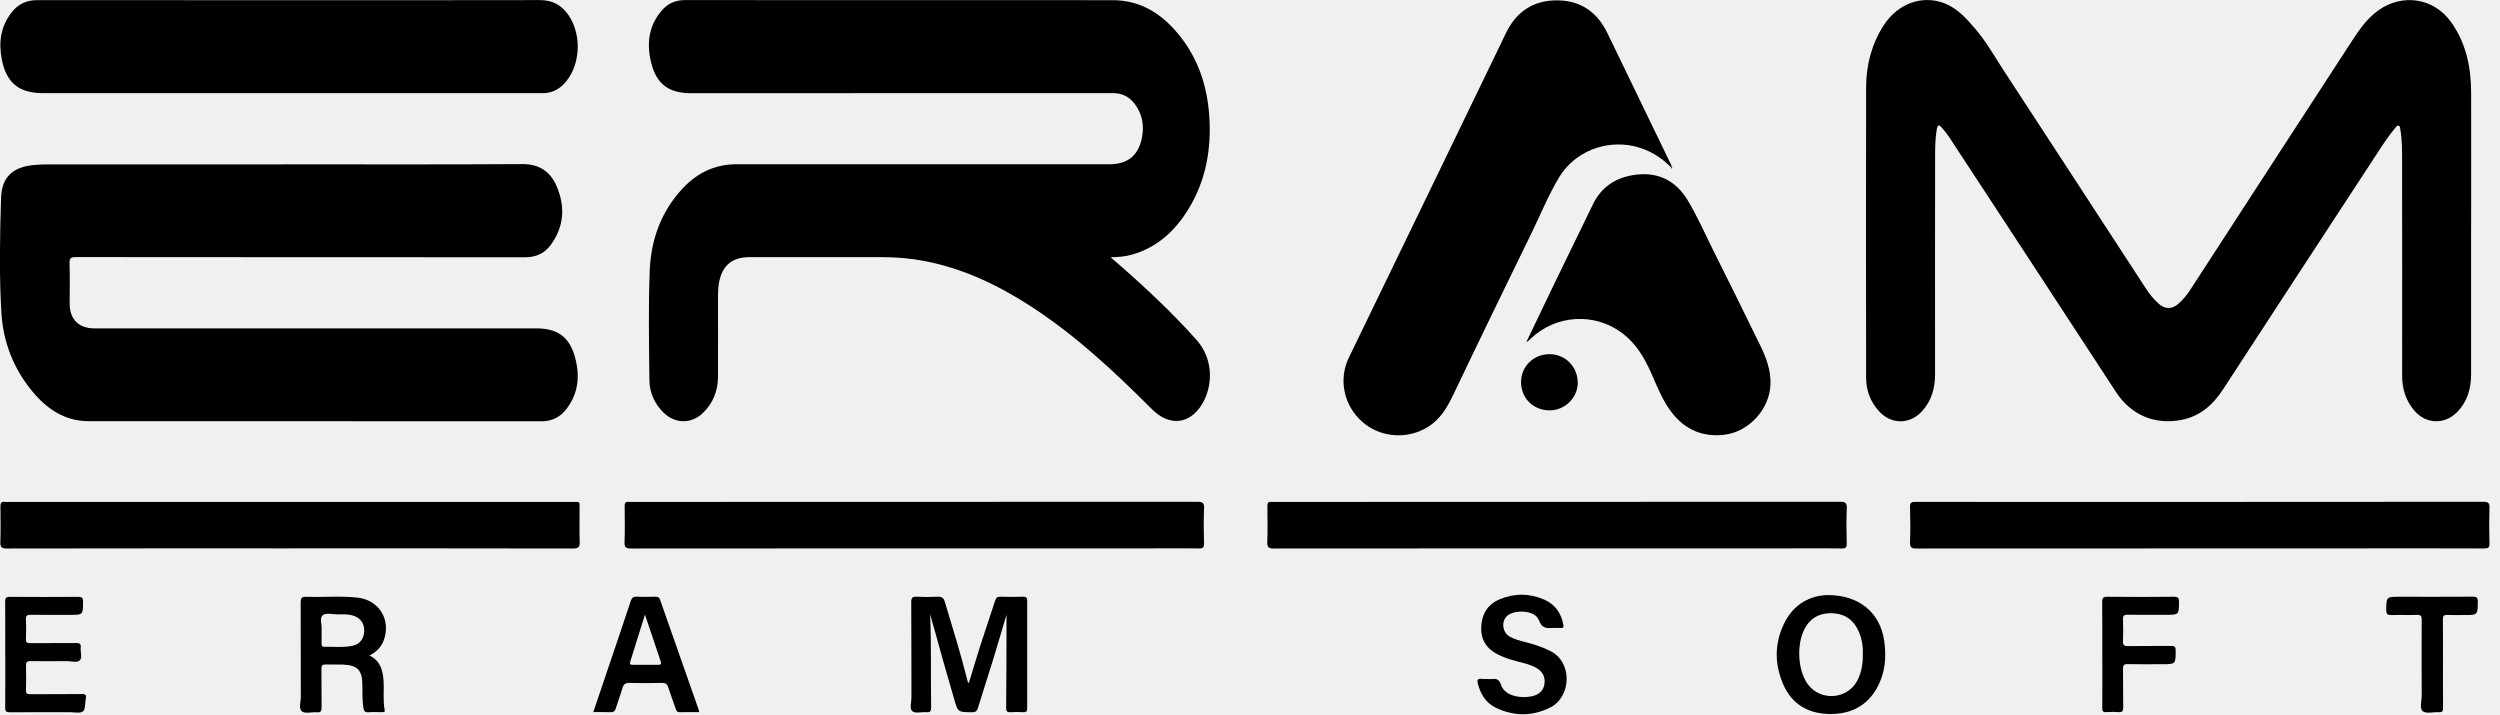
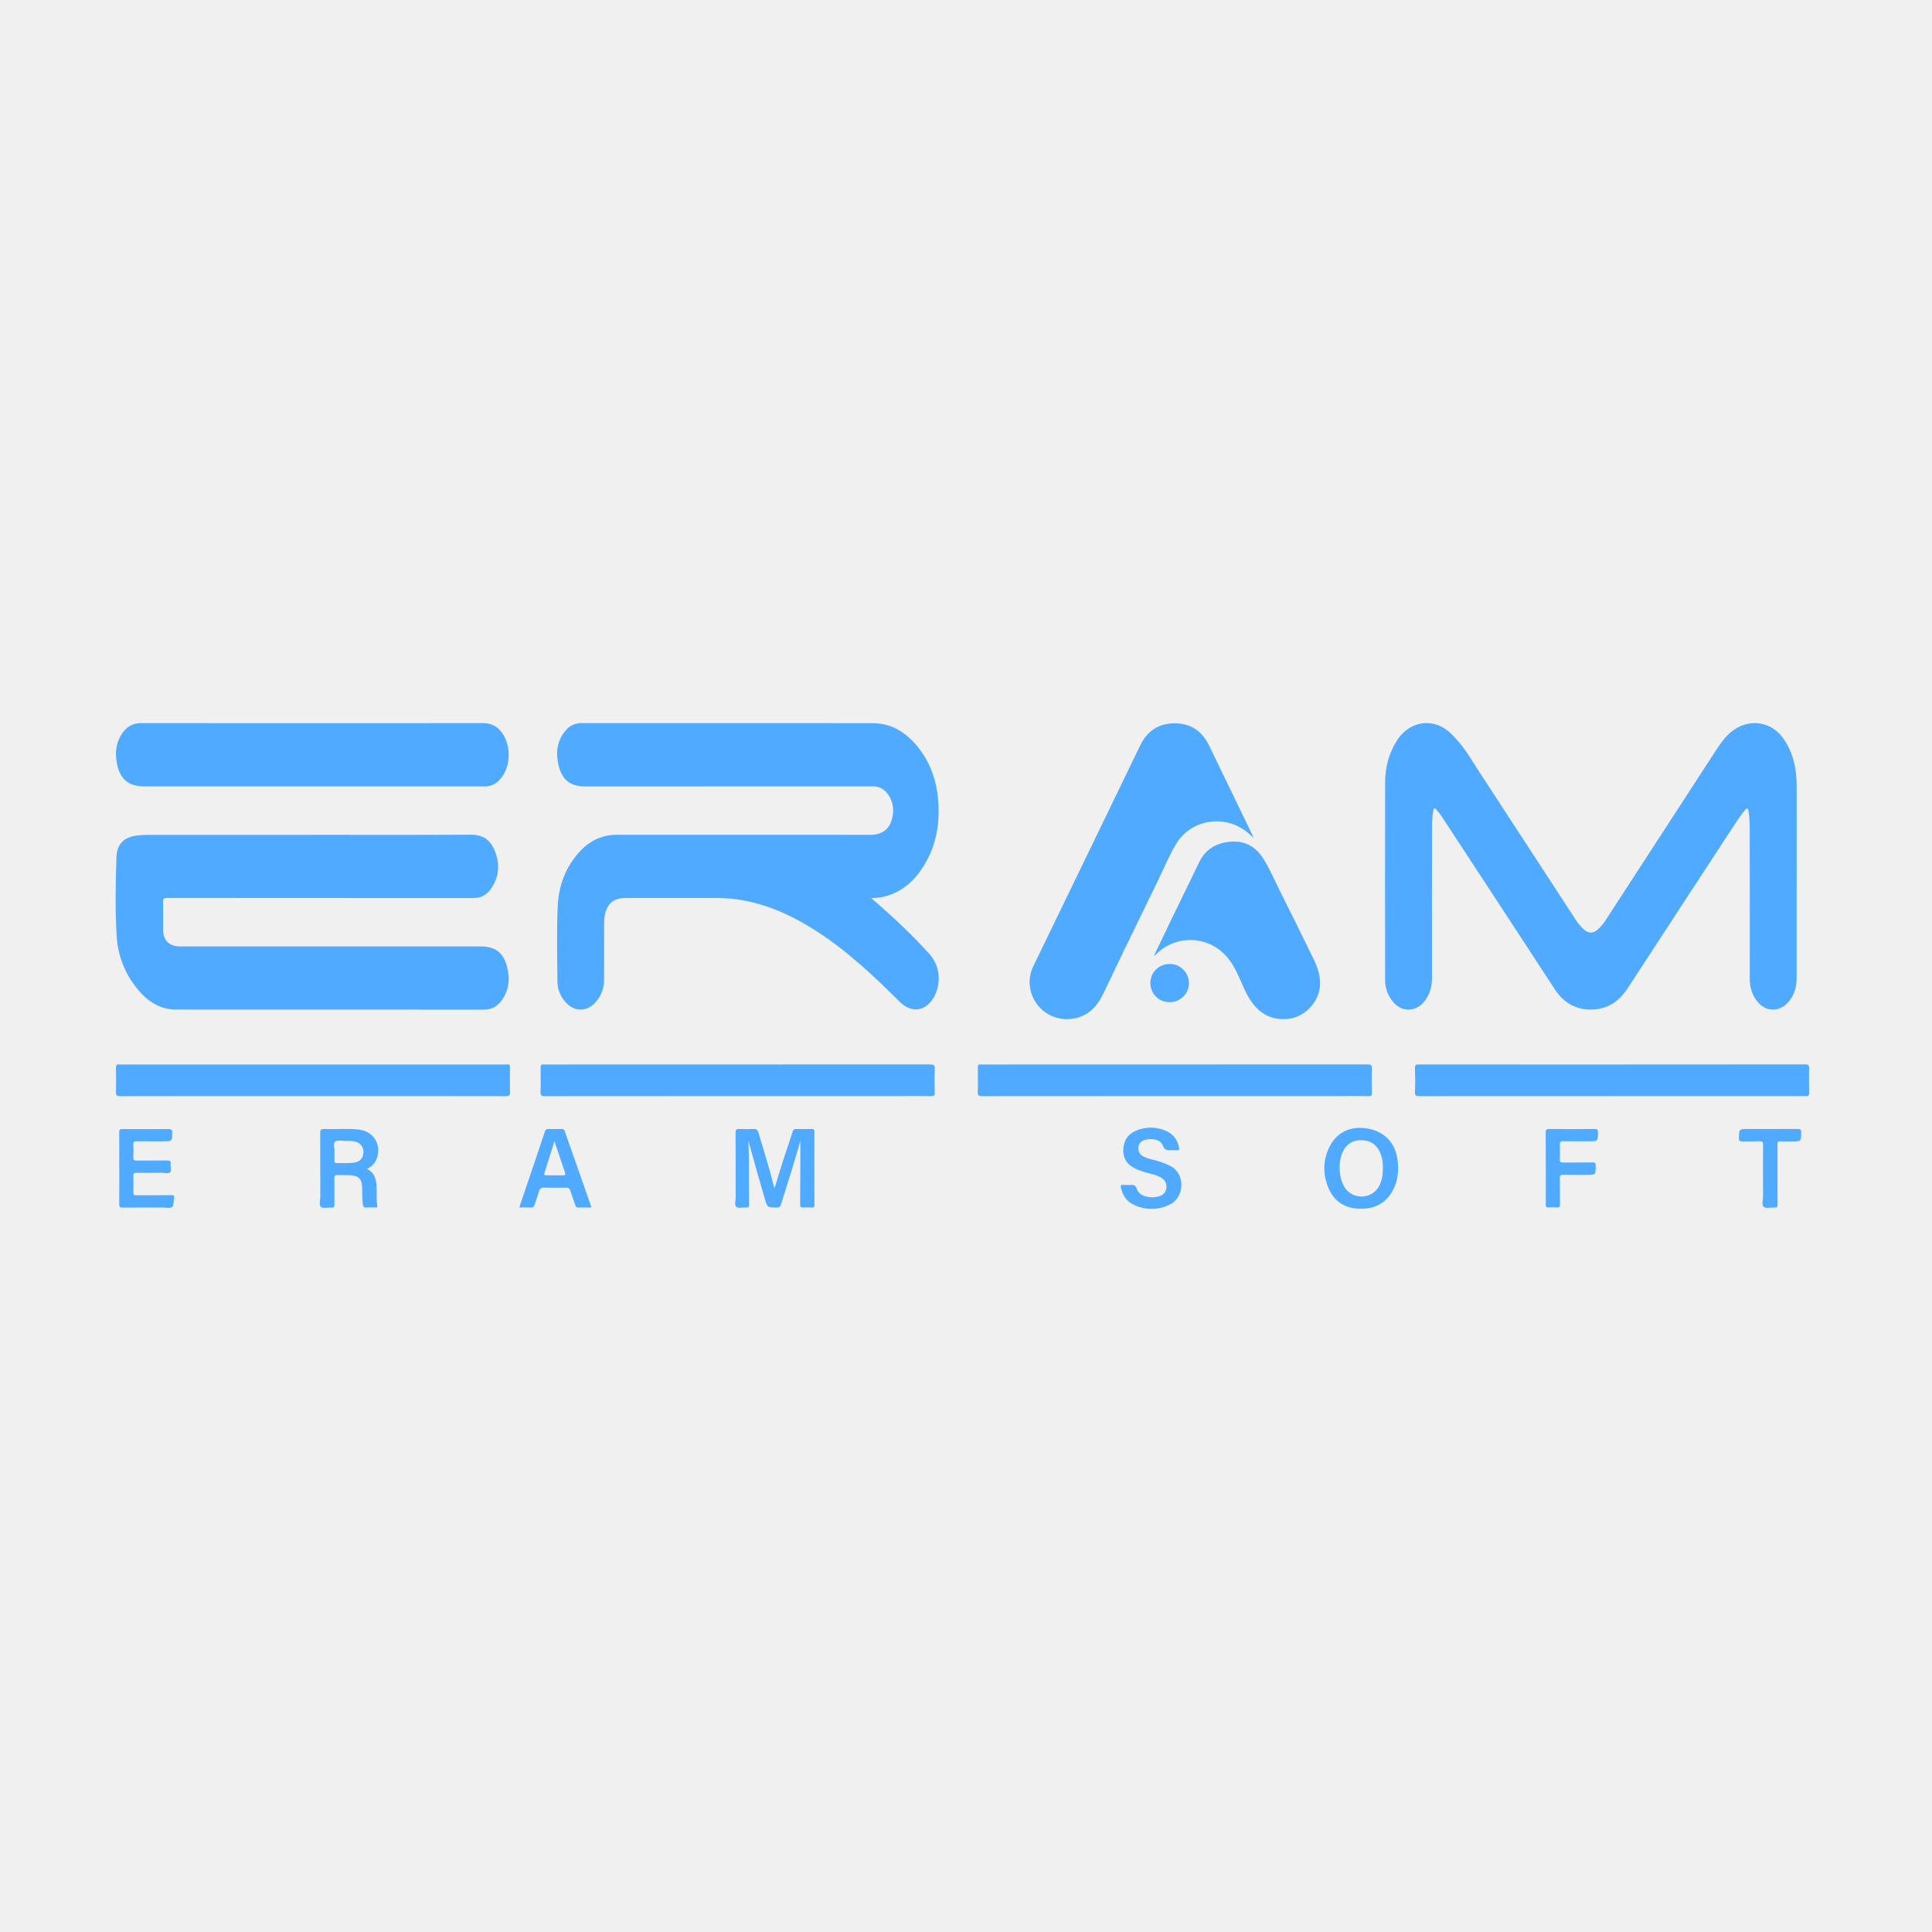
- <svg xmlns="http://www.w3.org/2000/svg" width="147" height="42" viewBox="0 0 147 42" fill="none">
-   <g clip-path="url(#clip0_119_828)">
-     <path d="M65.311 15.132C66.265 15.953 67.145 16.745 67.999 17.56C68.81 18.334 69.595 19.132 70.341 19.968C71.421 21.177 71.286 22.78 70.675 23.775C69.937 24.979 68.736 25.065 67.738 24.064C65.522 21.852 63.241 19.707 60.588 17.995C58.681 16.763 56.657 15.796 54.403 15.356C53.586 15.197 52.759 15.121 51.923 15.121C49.3 15.121 46.678 15.121 44.055 15.121C43.064 15.121 42.477 15.603 42.287 16.575C42.237 16.831 42.218 17.091 42.218 17.352C42.218 18.954 42.226 20.559 42.218 22.162C42.213 22.988 41.929 23.71 41.323 24.291C40.651 24.935 39.703 24.924 39.031 24.275C38.486 23.746 38.193 23.09 38.185 22.35C38.164 20.205 38.119 18.058 38.204 15.916C38.275 14.087 38.881 12.406 40.179 11.038C41.03 10.139 42.074 9.654 43.341 9.657C50.63 9.662 57.917 9.66 65.206 9.66C66.312 9.66 66.947 9.151 67.15 8.073C67.279 7.382 67.171 6.725 66.745 6.142C66.421 5.699 66.007 5.475 65.433 5.475C57.163 5.482 48.897 5.48 40.627 5.48C39.318 5.48 38.593 4.94 38.285 3.671C38.014 2.556 38.138 1.498 38.933 0.594C39.284 0.195 39.732 0.005 40.272 0.005C48.657 0.005 57.039 0.005 65.425 0.01C67.121 0.01 68.383 0.862 69.387 2.129C70.464 3.489 70.978 5.066 71.102 6.775C71.242 8.732 70.92 10.595 69.882 12.291C69.102 13.566 68.056 14.545 66.568 14.97C66.183 15.08 65.788 15.119 65.311 15.127V15.132Z" fill="#000000" />
-     <path d="M145.3 13.602C145.3 16.403 145.3 19.205 145.3 22.006C145.3 22.858 145.081 23.632 144.454 24.255C143.727 24.976 142.65 24.935 141.978 24.161C141.462 23.564 141.243 22.868 141.246 22.089C141.248 17.873 141.251 13.654 141.243 9.438C141.243 8.826 141.243 8.211 141.138 7.601C141.124 7.52 141.127 7.416 141.037 7.39C140.943 7.364 140.893 7.458 140.84 7.52C140.421 8.018 140.073 8.563 139.72 9.105C136.717 13.699 133.709 18.29 130.716 22.892C130.118 23.809 129.362 24.481 128.258 24.692C126.691 24.992 125.302 24.398 124.428 23.061C122.702 20.424 120.979 17.784 119.254 15.147C117.699 12.771 116.145 10.397 114.586 8.023C114.459 7.833 114.309 7.658 114.159 7.484C114.006 7.307 113.927 7.359 113.887 7.572C113.798 8.078 113.785 8.586 113.785 9.094C113.777 13.394 113.779 17.696 113.782 21.995C113.782 22.814 113.584 23.559 113.015 24.182C112.299 24.966 111.211 24.969 110.492 24.187C109.981 23.632 109.73 22.962 109.728 22.222C109.72 16.526 109.715 10.83 109.728 5.133C109.73 3.833 110.047 2.598 110.763 1.488C111.596 0.195 113.05 -0.321 114.364 0.206C115.094 0.498 115.6 1.063 116.092 1.631C116.775 2.416 117.281 3.322 117.844 4.185C120.642 8.464 123.432 12.75 126.224 17.034C126.419 17.334 126.651 17.602 126.914 17.844C127.294 18.194 127.707 18.201 128.097 17.855C128.356 17.625 128.579 17.362 128.769 17.07C131.899 12.247 135.028 7.424 138.166 2.606C138.643 1.874 139.112 1.131 139.849 0.607C141.285 -0.409 143.121 -0.117 144.133 1.311C145.013 2.551 145.297 3.966 145.303 5.449C145.31 8.166 145.303 10.884 145.303 13.602H145.3Z" fill="#000000" />
-     <path d="M16.741 9.662C21.396 9.662 26.051 9.678 30.706 9.649C31.715 9.644 32.358 10.09 32.727 10.944C33.243 12.143 33.177 13.318 32.382 14.402C32.018 14.897 31.517 15.127 30.888 15.127C22.084 15.121 13.277 15.127 4.473 15.116C4.18 15.116 4.078 15.166 4.088 15.481C4.115 16.27 4.096 17.063 4.096 17.855C4.096 18.782 4.631 19.309 5.561 19.309C14.217 19.309 22.877 19.309 31.533 19.309C32.777 19.309 33.475 19.799 33.807 20.992C34.11 22.084 34.02 23.137 33.29 24.07C32.927 24.533 32.453 24.771 31.847 24.771C22.969 24.765 14.088 24.771 5.21 24.765C3.791 24.765 2.737 24.028 1.883 22.991C0.79 21.662 0.187 20.106 0.084 18.413C-0.053 16.159 -0.008 13.897 0.063 11.637C0.102 10.418 0.743 9.821 1.983 9.704C2.244 9.678 2.508 9.667 2.771 9.667C7.426 9.667 12.081 9.667 16.736 9.667L16.741 9.662Z" fill="#000000" />
-     <path d="M98.26 9.837C97.649 9.227 96.943 8.792 96.082 8.596C94.377 8.213 92.588 8.93 91.69 10.405C91.053 11.45 90.6 12.586 90.065 13.68C88.521 16.846 86.977 20.012 85.463 23.191C85.104 23.942 84.709 24.63 83.987 25.088C82.773 25.857 81.187 25.745 80.115 24.815C79.021 23.866 78.687 22.324 79.311 21.031C81.058 17.42 82.81 13.811 84.559 10.199C85.894 7.442 87.228 4.683 88.561 1.926C89.164 0.677 90.173 0.013 91.566 0.021C92.949 0.029 93.924 0.719 94.519 1.954C95.734 4.479 96.962 7.002 98.181 9.524C98.226 9.618 98.292 9.701 98.289 9.813C98.281 9.821 98.271 9.829 98.263 9.834L98.26 9.837Z" fill="#000000" />
-     <path d="M17 0.011C21.918 0.011 26.837 0.016 31.752 0.005C32.503 0.005 33.041 0.313 33.441 0.91C34.258 2.119 34.113 3.984 33.13 4.964C32.803 5.29 32.416 5.467 31.95 5.478C31.855 5.478 31.76 5.478 31.665 5.478C21.955 5.478 12.247 5.478 2.537 5.478C1.135 5.478 0.385 4.889 0.108 3.51C-0.087 2.512 0.029 1.558 0.685 0.727C1.064 0.242 1.554 0.008 2.184 0.008C7.123 0.013 12.063 0.011 17 0.011Z" fill="#000000" />
-     <path d="M89.782 20.041C90.264 19.035 90.741 18.029 91.228 17.026C92.037 15.356 92.854 13.694 93.66 12.023C94.179 10.947 95.08 10.397 96.234 10.267C97.543 10.118 98.552 10.65 99.229 11.765C99.793 12.693 100.225 13.691 100.71 14.66C101.648 16.534 102.575 18.41 103.494 20.294C103.847 21.018 104.132 21.758 104.105 22.592C104.058 24.07 102.817 25.422 101.331 25.571C99.933 25.709 98.884 25.138 98.12 24.007C97.677 23.356 97.398 22.621 97.079 21.91C96.679 21.013 96.184 20.184 95.38 19.583C93.76 18.368 91.502 18.501 90.027 19.893C89.959 19.958 89.89 20.02 89.822 20.083C89.809 20.07 89.795 20.057 89.782 20.044V20.041Z" fill="#000000" />
-     <path d="M53.757 32.244C48.209 32.244 42.659 32.244 37.111 32.252C36.816 32.252 36.713 32.197 36.723 31.884C36.75 31.178 36.737 30.47 36.729 29.761C36.729 29.573 36.779 29.487 36.976 29.513C37.029 29.521 37.082 29.513 37.134 29.513C48.222 29.513 59.311 29.513 70.399 29.505C70.707 29.505 70.812 29.563 70.799 29.888C70.77 30.574 70.781 31.262 70.796 31.95C70.802 32.176 70.749 32.252 70.504 32.249C69.651 32.234 68.8 32.244 67.946 32.244C63.217 32.244 58.491 32.244 53.763 32.244H53.757Z" fill="#000000" />
-     <path d="M91.55 32.244C86.002 32.244 80.452 32.244 74.904 32.252C74.609 32.252 74.506 32.194 74.516 31.882C74.543 31.176 74.529 30.467 74.522 29.758C74.522 29.568 74.574 29.485 74.769 29.513C74.822 29.521 74.875 29.513 74.927 29.513C86.016 29.513 97.104 29.513 108.192 29.505C108.503 29.505 108.605 29.565 108.59 29.891C108.561 30.576 108.571 31.264 108.587 31.952C108.592 32.181 108.537 32.255 108.294 32.249C107.357 32.234 106.421 32.244 105.484 32.244C100.839 32.244 96.197 32.244 91.553 32.244H91.55Z" fill="#000000" />
-     <path d="M129.372 29.513C134.92 29.513 140.471 29.513 146.019 29.505C146.309 29.505 146.39 29.576 146.38 29.862C146.359 30.558 146.362 31.256 146.38 31.955C146.385 32.189 146.319 32.249 146.082 32.249C143.819 32.239 141.554 32.244 139.291 32.244C130.423 32.244 121.559 32.244 112.691 32.252C112.388 32.252 112.299 32.184 112.309 31.879C112.336 31.194 112.33 30.506 112.309 29.818C112.302 29.565 112.381 29.508 112.628 29.508C115.966 29.516 119.304 29.513 122.641 29.513C124.883 29.513 127.128 29.513 129.37 29.513H129.372Z" fill="#000000" />
-     <path d="M17.05 32.244C11.499 32.244 5.951 32.241 0.4 32.252C0.09 32.252 0.013 32.169 0.021 31.871C0.045 31.176 0.034 30.477 0.026 29.779C0.026 29.584 0.071 29.477 0.29 29.513C0.34 29.521 0.395 29.513 0.448 29.513C11.525 29.513 22.603 29.513 33.681 29.513C34.131 29.513 34.076 29.459 34.078 29.917C34.081 30.563 34.063 31.209 34.086 31.853C34.097 32.155 34.034 32.252 33.699 32.252C28.148 32.239 22.6 32.244 17.05 32.244Z" fill="#000000" />
-     <path d="M59.184 36.137C58.929 36.997 58.671 37.88 58.402 38.761C58.11 39.715 57.796 40.663 57.506 41.62C57.443 41.828 57.346 41.883 57.132 41.88C56.326 41.87 56.329 41.88 56.11 41.122C55.87 40.283 55.62 39.446 55.386 38.605C55.154 37.776 54.933 36.947 54.69 36.119C54.73 36.968 54.738 37.815 54.738 38.665C54.738 39.642 54.738 40.621 54.751 41.599C54.754 41.812 54.706 41.898 54.477 41.877C54.195 41.854 53.829 41.964 53.652 41.825C53.463 41.677 53.592 41.302 53.592 41.025C53.587 39.152 53.594 37.278 53.581 35.405C53.581 35.131 53.668 35.074 53.921 35.087C54.319 35.108 54.722 35.108 55.12 35.087C55.375 35.071 55.483 35.152 55.56 35.4C56.021 36.934 56.495 38.461 56.885 40.014C56.898 40.064 56.898 40.119 56.969 40.158C57.196 39.42 57.412 38.683 57.646 37.951C57.931 37.07 58.233 36.194 58.515 35.313C58.568 35.147 58.645 35.082 58.824 35.087C59.266 35.1 59.709 35.1 60.151 35.087C60.349 35.082 60.402 35.155 60.399 35.34C60.394 37.443 60.394 39.545 60.399 41.648C60.399 41.823 60.352 41.888 60.167 41.877C59.925 41.864 59.682 41.859 59.44 41.877C59.216 41.896 59.158 41.818 59.161 41.599C59.177 40.225 59.177 38.852 59.182 37.476C59.182 37.023 59.182 36.569 59.182 36.134L59.184 36.137Z" fill="#000000" />
-     <path d="M107.473 34.99C109.34 34.993 110.544 36.038 110.787 37.654C110.934 38.636 110.853 39.584 110.355 40.468C109.744 41.552 108.758 42.008 107.546 41.982C106.316 41.956 105.373 41.408 104.87 40.275C104.335 39.074 104.33 37.841 104.909 36.653C105.468 35.506 106.458 35.006 107.473 34.99ZM109.538 38.441C109.549 37.995 109.477 37.526 109.272 37.083C108.993 36.476 108.524 36.116 107.839 36.064C107.146 36.012 106.574 36.233 106.192 36.833C105.623 37.727 105.673 39.366 106.292 40.223C107.02 41.234 108.6 41.14 109.193 40.048C109.459 39.558 109.541 39.029 109.535 38.441H109.538Z" fill="#000000" />
-     <path d="M21.721 38.542C22.366 38.847 22.506 39.41 22.551 40.007C22.593 40.585 22.506 41.172 22.619 41.75C22.646 41.888 22.551 41.872 22.466 41.875C22.203 41.875 21.939 41.859 21.676 41.88C21.444 41.901 21.389 41.784 21.363 41.599C21.299 41.153 21.313 40.708 21.307 40.26C21.299 39.392 21.017 39.105 20.132 39.076C19.806 39.066 19.479 39.084 19.152 39.071C18.957 39.063 18.899 39.131 18.902 39.321C18.91 40.082 18.899 40.84 18.91 41.601C18.913 41.812 18.865 41.901 18.636 41.883C18.333 41.859 17.941 41.977 17.751 41.828C17.548 41.669 17.69 41.265 17.688 40.968C17.682 39.126 17.688 37.284 17.68 35.441C17.68 35.181 17.724 35.079 18.02 35.09C19.018 35.129 20.022 35.027 21.017 35.139C22.295 35.282 22.999 36.442 22.569 37.638C22.422 38.05 22.134 38.334 21.718 38.547L21.721 38.542ZM18.91 37.015C18.91 37.331 18.91 37.591 18.91 37.849C18.91 37.956 18.931 38.034 19.06 38.032C19.605 38.019 20.156 38.086 20.696 37.979C21.165 37.886 21.407 37.562 21.415 37.086C21.423 36.627 21.16 36.299 20.707 36.179C20.427 36.106 20.143 36.121 19.861 36.124C19.558 36.124 19.155 36.023 18.976 36.174C18.768 36.351 18.944 36.76 18.91 37.013V37.015Z" fill="#000000" />
-     <path d="M87.514 39.928C87.588 39.928 87.662 39.936 87.736 39.928C88.007 39.892 88.16 39.965 88.257 40.259C88.386 40.65 88.731 40.853 89.134 40.939C89.437 41.005 89.738 41.007 90.043 40.947C90.483 40.861 90.752 40.616 90.812 40.231C90.881 39.803 90.704 39.47 90.299 39.253C89.943 39.063 89.553 38.977 89.166 38.878C88.789 38.782 88.423 38.657 88.075 38.482C87.409 38.146 87.066 37.62 87.095 36.874C87.124 36.124 87.459 35.548 88.165 35.246C89.037 34.873 89.933 34.881 90.799 35.256C91.442 35.535 91.8 36.056 91.924 36.739C91.951 36.88 91.922 36.932 91.777 36.926C91.619 36.921 91.461 36.919 91.302 36.926C90.939 36.947 90.665 36.95 90.496 36.489C90.254 35.814 88.974 35.863 88.61 36.22C88.265 36.559 88.339 37.179 88.766 37.429C89.05 37.593 89.369 37.672 89.682 37.752C90.201 37.885 90.707 38.044 91.187 38.294C92.491 38.977 92.377 40.986 91.158 41.599C90.112 42.125 89.026 42.125 87.967 41.622C87.372 41.338 87.053 40.817 86.895 40.191C86.837 39.965 86.9 39.892 87.13 39.92C87.254 39.936 87.383 39.923 87.509 39.923L87.514 39.928Z" fill="#000000" />
-     <path d="M34.884 41.875C35.206 40.929 35.514 40.014 35.822 39.102C36.243 37.854 36.673 36.606 37.084 35.352C37.15 35.149 37.237 35.071 37.458 35.084C37.814 35.105 38.172 35.092 38.53 35.087C38.67 35.087 38.759 35.108 38.812 35.264C39.568 37.432 40.332 39.597 41.093 41.763C41.104 41.791 41.101 41.823 41.107 41.875C40.722 41.875 40.345 41.867 39.968 41.877C39.816 41.883 39.776 41.804 39.734 41.685C39.592 41.263 39.431 40.843 39.294 40.418C39.228 40.215 39.123 40.15 38.91 40.155C38.28 40.171 37.648 40.173 37.015 40.155C36.765 40.147 36.665 40.241 36.599 40.462C36.483 40.861 36.331 41.249 36.212 41.645C36.159 41.825 36.067 41.885 35.88 41.877C35.559 41.862 35.234 41.872 34.879 41.872L34.884 41.875ZM37.924 36.137C37.627 37.091 37.353 37.969 37.076 38.849C37.036 38.98 36.986 39.094 37.205 39.092C37.708 39.087 38.211 39.089 38.715 39.092C38.865 39.092 38.896 39.035 38.852 38.902C38.549 38.003 38.248 37.104 37.924 36.139V36.137Z" fill="#000000" />
-     <path d="M0.308 38.48C0.308 37.45 0.316 36.418 0.303 35.389C0.3 35.154 0.366 35.092 0.603 35.095C1.928 35.105 3.256 35.105 4.581 35.095C4.81 35.095 4.887 35.144 4.884 35.384C4.876 36.153 4.887 36.153 4.123 36.153C3.353 36.153 2.587 36.158 1.818 36.15C1.609 36.147 1.512 36.189 1.525 36.421C1.544 36.804 1.541 37.192 1.525 37.575C1.517 37.773 1.588 37.818 1.778 37.818C2.674 37.81 3.567 37.818 4.463 37.81C4.671 37.81 4.776 37.844 4.747 38.076C4.715 38.331 4.855 38.664 4.694 38.826C4.534 38.988 4.194 38.87 3.936 38.873C3.219 38.881 2.503 38.883 1.789 38.873C1.575 38.87 1.523 38.938 1.528 39.139C1.541 39.618 1.541 40.098 1.528 40.575C1.523 40.767 1.58 40.822 1.775 40.819C2.787 40.812 3.796 40.822 4.808 40.809C5.05 40.806 5.092 40.885 5.045 41.096C4.987 41.346 5.034 41.7 4.881 41.828C4.726 41.958 4.381 41.877 4.12 41.877C2.94 41.877 1.762 41.872 0.582 41.883C0.358 41.883 0.303 41.82 0.305 41.604C0.316 40.564 0.311 39.522 0.311 38.482L0.308 38.48Z" fill="#000000" />
-     <path d="M123.614 38.474C123.614 37.453 123.619 36.434 123.608 35.413C123.608 35.183 123.645 35.087 123.911 35.089C125.218 35.105 126.522 35.102 127.829 35.089C128.068 35.089 128.126 35.157 128.126 35.386C128.118 36.147 128.126 36.15 127.357 36.15C126.609 36.15 125.861 36.158 125.115 36.145C124.897 36.142 124.82 36.202 124.831 36.424C124.847 36.851 124.852 37.278 124.831 37.703C124.818 37.951 124.915 37.992 125.139 37.99C125.982 37.977 126.825 37.99 127.665 37.979C127.873 37.977 127.929 38.036 127.929 38.24C127.929 39.055 127.939 39.055 127.131 39.055C126.456 39.055 125.782 39.066 125.11 39.05C124.881 39.045 124.831 39.118 124.833 39.332C124.847 40.093 124.833 40.851 124.844 41.612C124.847 41.815 124.789 41.885 124.58 41.872C124.341 41.854 124.096 41.854 123.853 41.872C123.648 41.888 123.611 41.804 123.614 41.622C123.622 40.572 123.616 39.519 123.616 38.469L123.614 38.474Z" fill="#000000" />
-     <path d="M143.648 39.042C143.648 39.905 143.642 40.77 143.653 41.633C143.653 41.825 143.6 41.888 143.405 41.877C143.081 41.857 142.657 41.982 142.459 41.82C142.254 41.653 142.399 41.216 142.396 40.898C142.391 39.41 142.388 37.922 142.396 36.437C142.396 36.223 142.346 36.147 142.12 36.155C141.627 36.171 141.132 36.15 140.636 36.166C140.405 36.171 140.304 36.129 140.31 35.863C140.323 35.089 140.31 35.089 141.103 35.089C142.533 35.089 143.964 35.095 145.394 35.084C145.629 35.084 145.697 35.142 145.694 35.379C145.687 36.163 145.694 36.163 144.915 36.163C144.577 36.163 144.24 36.173 143.906 36.158C143.695 36.147 143.64 36.22 143.642 36.421C143.653 37.294 143.648 38.169 143.648 39.042Z" fill="#000000" />
-     <path d="M92.773 22.511C92.765 23.4 92.006 24.135 91.108 24.13C90.149 24.122 89.432 23.403 89.438 22.459C89.445 21.526 90.191 20.81 91.145 20.825C92.059 20.841 92.781 21.586 92.77 22.511H92.773Z" fill="#000000" />
-     <path d="M98.286 9.813C98.326 9.834 98.355 9.881 98.32 9.902C98.273 9.928 98.276 9.866 98.26 9.834C98.268 9.827 98.278 9.821 98.286 9.813Z" fill="#000000" />
-     <path d="M89.822 20.08C89.803 20.091 89.782 20.101 89.764 20.111C89.769 20.088 89.777 20.064 89.782 20.044C89.795 20.057 89.808 20.07 89.822 20.083V20.08Z" fill="#000000" />
+ <svg xmlns="http://www.w3.org/2000/svg" width="167" height="167" viewBox="0 0 167 167">
+   <g transform="translate(10, 62.5)">
+     <g clip-path="url(#clip0_119_828)">
+       <path d="M65.311 15.132C66.265 15.953 67.145 16.745 67.999 17.56C68.81 18.334 69.595 19.132 70.341 19.968C71.421 21.177 71.286 22.78 70.675 23.775C69.937 24.979 68.736 25.065 67.738 24.064C65.522 21.852 63.241 19.707 60.588 17.995C58.681 16.763 56.657 15.796 54.403 15.356C53.586 15.197 52.759 15.121 51.923 15.121C49.3 15.121 46.678 15.121 44.055 15.121C43.064 15.121 42.477 15.603 42.287 16.575C42.237 16.831 42.218 17.091 42.218 17.352C42.218 18.954 42.226 20.559 42.218 22.162C42.213 22.988 41.929 23.71 41.323 24.291C40.651 24.935 39.703 24.924 39.031 24.275C38.486 23.746 38.193 23.09 38.185 22.35C38.164 20.205 38.119 18.058 38.204 15.916C38.275 14.087 38.881 12.406 40.179 11.038C41.03 10.139 42.074 9.654 43.341 9.657C50.63 9.662 57.917 9.66 65.206 9.66C66.312 9.66 66.947 9.151 67.15 8.073C67.279 7.382 67.171 6.725 66.745 6.142C66.421 5.699 66.007 5.475 65.433 5.475C57.163 5.482 48.897 5.48 40.627 5.48C39.318 5.48 38.593 4.94 38.285 3.671C38.014 2.556 38.138 1.498 38.933 0.594C39.284 0.195 39.732 0.005 40.272 0.005C48.657 0.005 57.039 0.005 65.425 0.01C67.121 0.01 68.383 0.862 69.387 2.129C70.464 3.489 70.978 5.066 71.102 6.775C71.242 8.732 70.92 10.595 69.882 12.291C69.102 13.566 68.056 14.545 66.568 14.97C66.183 15.08 65.788 15.119 65.311 15.127V15.132Z" fill="#50aaff" />
+       <path d="M145.3 13.602C145.3 16.403 145.3 19.205 145.3 22.006C145.3 22.858 145.081 23.632 144.454 24.255C143.727 24.976 142.65 24.935 141.978 24.161C141.462 23.564 141.243 22.868 141.246 22.089C141.248 17.873 141.251 13.654 141.243 9.438C141.243 8.826 141.243 8.211 141.138 7.601C141.124 7.52 141.127 7.416 141.037 7.39C140.943 7.364 140.893 7.458 140.84 7.52C140.421 8.018 140.073 8.563 139.72 9.105C136.717 13.699 133.709 18.29 130.716 22.892C130.118 23.809 129.362 24.481 128.258 24.692C126.691 24.992 125.302 24.398 124.428 23.061C122.702 20.424 120.979 17.784 119.254 15.147C117.699 12.771 116.145 10.397 114.586 8.023C114.459 7.833 114.309 7.658 114.159 7.484C114.006 7.307 113.927 7.359 113.887 7.572C113.798 8.078 113.785 8.586 113.785 9.094C113.777 13.394 113.779 17.696 113.782 21.995C113.782 22.814 113.584 23.559 113.015 24.182C112.299 24.966 111.211 24.969 110.492 24.187C109.981 23.632 109.73 22.962 109.728 22.222C109.72 16.526 109.715 10.83 109.728 5.133C109.73 3.833 110.047 2.598 110.763 1.488C111.596 0.195 113.05 -0.321 114.364 0.206C115.094 0.498 115.6 1.063 116.092 1.631C116.775 2.416 117.281 3.322 117.844 4.185C120.642 8.464 123.432 12.75 126.224 17.034C126.419 17.334 126.651 17.602 126.914 17.844C127.294 18.194 127.707 18.201 128.097 17.855C128.356 17.625 128.579 17.362 128.769 17.07C131.899 12.247 135.028 7.424 138.166 2.606C138.643 1.874 139.112 1.131 139.849 0.607C141.285 -0.409 143.121 -0.117 144.133 1.311C145.013 2.551 145.297 3.966 145.303 5.449C145.31 8.166 145.303 10.884 145.303 13.602H145.3Z" fill="#50aaff" />
+       <path d="M16.741 9.662C21.396 9.662 26.051 9.678 30.706 9.649C31.715 9.644 32.358 10.09 32.727 10.944C33.243 12.143 33.177 13.318 32.382 14.402C32.018 14.897 31.517 15.127 30.888 15.127C22.084 15.121 13.277 15.127 4.473 15.116C4.18 15.116 4.078 15.166 4.088 15.481C4.115 16.27 4.096 17.063 4.096 17.855C4.096 18.782 4.631 19.309 5.561 19.309C14.217 19.309 22.877 19.309 31.533 19.309C32.777 19.309 33.475 19.799 33.807 20.992C34.11 22.084 34.02 23.137 33.29 24.07C32.927 24.533 32.453 24.771 31.847 24.771C22.969 24.765 14.088 24.771 5.21 24.765C3.791 24.765 2.737 24.028 1.883 22.991C0.79 21.662 0.187 20.106 0.084 18.413C-0.053 16.159 -0.008 13.897 0.063 11.637C0.102 10.418 0.743 9.821 1.983 9.704C2.244 9.678 2.508 9.667 2.771 9.667C7.426 9.667 12.081 9.667 16.736 9.667L16.741 9.662Z" fill="#50aaff" />
+       <path d="M98.26 9.837C97.649 9.227 96.943 8.792 96.082 8.596C94.377 8.213 92.588 8.93 91.69 10.405C91.053 11.45 90.6 12.586 90.065 13.68C88.521 16.846 86.977 20.012 85.463 23.191C85.104 23.942 84.709 24.63 83.987 25.088C82.773 25.857 81.187 25.745 80.115 24.815C79.021 23.866 78.687 22.324 79.311 21.031C81.058 17.42 82.81 13.811 84.559 10.199C85.894 7.442 87.228 4.683 88.561 1.926C89.164 0.677 90.173 0.013 91.566 0.021C92.949 0.029 93.924 0.719 94.519 1.954C95.734 4.479 96.962 7.002 98.181 9.524C98.226 9.618 98.292 9.701 98.289 9.813C98.281 9.821 98.271 9.829 98.263 9.834L98.26 9.837Z" fill="#50aaff" />
+       <path d="M17 0.011C21.918 0.011 26.837 0.016 31.752 0.005C32.503 0.005 33.041 0.313 33.441 0.91C34.258 2.119 34.113 3.984 33.13 4.964C32.803 5.29 32.416 5.467 31.95 5.478C31.855 5.478 31.76 5.478 31.665 5.478C21.955 5.478 12.247 5.478 2.537 5.478C1.135 5.478 0.385 4.889 0.108 3.51C-0.087 2.512 0.029 1.558 0.685 0.727C1.064 0.242 1.554 0.008 2.184 0.008C7.123 0.013 12.063 0.011 17 0.011Z" fill="#50aaff" />
+       <path d="M89.782 20.041C90.264 19.035 90.741 18.029 91.228 17.026C92.037 15.356 92.854 13.694 93.66 12.023C94.179 10.947 95.08 10.397 96.234 10.267C97.543 10.118 98.552 10.65 99.229 11.765C99.793 12.693 100.225 13.691 100.71 14.66C101.648 16.534 102.575 18.41 103.494 20.294C103.847 21.018 104.132 21.758 104.105 22.592C104.058 24.07 102.817 25.422 101.331 25.571C99.933 25.709 98.884 25.138 98.12 24.007C97.677 23.356 97.398 22.621 97.079 21.91C96.679 21.013 96.184 20.184 95.38 19.583C93.76 18.368 91.502 18.501 90.027 19.893C89.959 19.958 89.89 20.02 89.822 20.083C89.809 20.07 89.795 20.057 89.782 20.044V20.041Z" fill="#50aaff" />
+       <path d="M53.757 32.244C48.209 32.244 42.659 32.244 37.111 32.252C36.816 32.252 36.713 32.197 36.723 31.884C36.75 31.178 36.737 30.47 36.729 29.761C36.729 29.573 36.779 29.487 36.976 29.513C37.029 29.521 37.082 29.513 37.134 29.513C48.222 29.513 59.311 29.513 70.399 29.505C70.707 29.505 70.812 29.563 70.799 29.888C70.77 30.574 70.781 31.262 70.796 31.95C70.802 32.176 70.749 32.252 70.504 32.249C69.651 32.234 68.8 32.244 67.946 32.244C63.217 32.244 58.491 32.244 53.763 32.244H53.757Z" fill="#50aaff" />
+       <path d="M91.55 32.244C86.002 32.244 80.452 32.244 74.904 32.252C74.609 32.252 74.506 32.194 74.516 31.882C74.543 31.176 74.529 30.467 74.522 29.758C74.522 29.568 74.574 29.485 74.769 29.513C74.822 29.521 74.875 29.513 74.927 29.513C86.016 29.513 97.104 29.513 108.192 29.505C108.503 29.505 108.605 29.565 108.59 29.891C108.561 30.576 108.571 31.264 108.587 31.952C108.592 32.181 108.537 32.255 108.294 32.249C107.357 32.234 106.421 32.244 105.484 32.244C100.839 32.244 96.197 32.244 91.553 32.244H91.55Z" fill="#50aaff" />
+       <path d="M129.372 29.513C134.92 29.513 140.471 29.513 146.019 29.505C146.309 29.505 146.39 29.576 146.38 29.862C146.359 30.558 146.362 31.256 146.38 31.955C146.385 32.189 146.319 32.249 146.082 32.249C143.819 32.239 141.554 32.244 139.291 32.244C130.423 32.244 121.559 32.244 112.691 32.252C112.388 32.252 112.299 32.184 112.309 31.879C112.336 31.194 112.33 30.506 112.309 29.818C112.302 29.565 112.381 29.508 112.628 29.508C115.966 29.516 119.304 29.513 122.641 29.513C124.883 29.513 127.128 29.513 129.37 29.513H129.372Z" fill="#50aaff" />
+       <path d="M17.05 32.244C11.499 32.244 5.951 32.241 0.4 32.252C0.09 32.252 0.013 32.169 0.021 31.871C0.045 31.176 0.034 30.477 0.026 29.779C0.026 29.584 0.071 29.477 0.29 29.513C0.34 29.521 0.395 29.513 0.448 29.513C11.525 29.513 22.603 29.513 33.681 29.513C34.131 29.513 34.076 29.459 34.078 29.917C34.081 30.563 34.063 31.209 34.086 31.853C34.097 32.155 34.034 32.252 33.699 32.252C28.148 32.239 22.6 32.244 17.05 32.244Z" fill="#50aaff" />
+       <path d="M59.184 36.137C58.929 36.997 58.671 37.88 58.402 38.761C58.11 39.715 57.796 40.663 57.506 41.62C57.443 41.828 57.346 41.883 57.132 41.88C56.326 41.87 56.329 41.88 56.11 41.122C55.87 40.283 55.62 39.446 55.386 38.605C55.154 37.776 54.933 36.947 54.69 36.119C54.73 36.968 54.738 37.815 54.738 38.665C54.738 39.642 54.738 40.621 54.751 41.599C54.754 41.812 54.706 41.898 54.477 41.877C54.195 41.854 53.829 41.964 53.652 41.825C53.463 41.677 53.592 41.302 53.592 41.025C53.587 39.152 53.594 37.278 53.581 35.405C53.581 35.131 53.668 35.074 53.921 35.087C54.319 35.108 54.722 35.108 55.12 35.087C55.375 35.071 55.483 35.152 55.56 35.4C56.021 36.934 56.495 38.461 56.885 40.014C56.898 40.064 56.898 40.119 56.969 40.158C57.196 39.42 57.412 38.683 57.646 37.951C57.931 37.07 58.233 36.194 58.515 35.313C58.568 35.147 58.645 35.082 58.824 35.087C59.266 35.1 59.709 35.1 60.151 35.087C60.349 35.082 60.402 35.155 60.399 35.34C60.394 37.443 60.394 39.545 60.399 41.648C60.399 41.823 60.352 41.888 60.167 41.877C59.925 41.864 59.682 41.859 59.44 41.877C59.216 41.896 59.158 41.818 59.161 41.599C59.177 40.225 59.177 38.852 59.182 37.476C59.182 37.023 59.182 36.569 59.182 36.134L59.184 36.137Z" fill="#50aaff" />
+       <path d="M107.473 34.99C109.34 34.993 110.544 36.038 110.787 37.654C110.934 38.636 110.853 39.584 110.355 40.468C109.744 41.552 108.758 42.008 107.546 41.982C106.316 41.956 105.373 41.408 104.87 40.275C104.335 39.074 104.33 37.841 104.909 36.653C105.468 35.506 106.458 35.006 107.473 34.99ZM109.538 38.441C109.549 37.995 109.477 37.526 109.272 37.083C108.993 36.476 108.524 36.116 107.839 36.064C107.146 36.012 106.574 36.233 106.192 36.833C105.623 37.727 105.673 39.366 106.292 40.223C107.02 41.234 108.6 41.14 109.193 40.048C109.459 39.558 109.541 39.029 109.535 38.441H109.538Z" fill="#50aaff" />
+       <path d="M21.721 38.542C22.366 38.847 22.506 39.41 22.551 40.007C22.593 40.585 22.506 41.172 22.619 41.75C22.646 41.888 22.551 41.872 22.466 41.875C22.203 41.875 21.939 41.859 21.676 41.88C21.444 41.901 21.389 41.784 21.363 41.599C21.299 41.153 21.313 40.708 21.307 40.26C21.299 39.392 21.017 39.105 20.132 39.076C19.806 39.066 19.479 39.084 19.152 39.071C18.957 39.063 18.899 39.131 18.902 39.321C18.91 40.082 18.899 40.84 18.91 41.601C18.913 41.812 18.865 41.901 18.636 41.883C18.333 41.859 17.941 41.977 17.751 41.828C17.548 41.669 17.69 41.265 17.688 40.968C17.682 39.126 17.688 37.284 17.68 35.441C17.68 35.181 17.724 35.079 18.02 35.09C19.018 35.129 20.022 35.027 21.017 35.139C22.295 35.282 22.999 36.442 22.569 37.638C22.422 38.05 22.134 38.334 21.718 38.547L21.721 38.542ZM18.91 37.015C18.91 37.331 18.91 37.591 18.91 37.849C18.91 37.956 18.931 38.034 19.06 38.032C19.605 38.019 20.156 38.086 20.696 37.979C21.165 37.886 21.407 37.562 21.415 37.086C21.423 36.627 21.16 36.299 20.707 36.179C20.427 36.106 20.143 36.121 19.861 36.124C19.558 36.124 19.155 36.023 18.976 36.174C18.768 36.351 18.944 36.76 18.91 37.013V37.015Z" fill="#50aaff" />
+       <path d="M87.514 39.928C87.588 39.928 87.662 39.936 87.736 39.928C88.007 39.892 88.16 39.965 88.257 40.259C88.386 40.65 88.731 40.853 89.134 40.939C89.437 41.005 89.738 41.007 90.043 40.947C90.483 40.861 90.752 40.616 90.812 40.231C90.881 39.803 90.704 39.47 90.299 39.253C89.943 39.063 89.553 38.977 89.166 38.878C88.789 38.782 88.423 38.657 88.075 38.482C87.409 38.146 87.066 37.62 87.095 36.874C87.124 36.124 87.459 35.548 88.165 35.246C89.037 34.873 89.933 34.881 90.799 35.256C91.442 35.535 91.8 36.056 91.924 36.739C91.951 36.88 91.922 36.932 91.777 36.926C91.619 36.921 91.461 36.919 91.302 36.926C90.939 36.947 90.665 36.95 90.496 36.489C90.254 35.814 88.974 35.863 88.61 36.22C88.265 36.559 88.339 37.179 88.766 37.429C89.05 37.593 89.369 37.672 89.682 37.752C90.201 37.885 90.707 38.044 91.187 38.294C92.491 38.977 92.377 40.986 91.158 41.599C90.112 42.125 89.026 42.125 87.967 41.622C87.372 41.338 87.053 40.817 86.895 40.191C86.837 39.965 86.9 39.892 87.13 39.92C87.254 39.936 87.383 39.923 87.509 39.923L87.514 39.928Z" fill="#50aaff" />
+       <path d="M34.884 41.875C35.206 40.929 35.514 40.014 35.822 39.102C36.243 37.854 36.673 36.606 37.084 35.352C37.15 35.149 37.237 35.071 37.458 35.084C37.814 35.105 38.172 35.092 38.53 35.087C38.67 35.087 38.759 35.108 38.812 35.264C39.568 37.432 40.332 39.597 41.093 41.763C41.104 41.791 41.101 41.823 41.107 41.875C40.722 41.875 40.345 41.867 39.968 41.877C39.816 41.883 39.776 41.804 39.734 41.685C39.592 41.263 39.431 40.843 39.294 40.418C39.228 40.215 39.123 40.15 38.91 40.155C38.28 40.171 37.648 40.173 37.015 40.155C36.765 40.147 36.665 40.241 36.599 40.462C36.483 40.861 36.331 41.249 36.212 41.645C36.159 41.825 36.067 41.885 35.88 41.877C35.559 41.862 35.234 41.872 34.879 41.872L34.884 41.875ZM37.924 36.137C37.627 37.091 37.353 37.969 37.076 38.849C37.036 38.98 36.986 39.094 37.205 39.092C37.708 39.087 38.211 39.089 38.715 39.092C38.865 39.092 38.896 39.035 38.852 38.902C38.549 38.003 38.248 37.104 37.924 36.139V36.137Z" fill="#50aaff" />
+       <path d="M0.308 38.48C0.308 37.45 0.316 36.418 0.303 35.389C0.3 35.154 0.366 35.092 0.603 35.095C1.928 35.105 3.256 35.105 4.581 35.095C4.81 35.095 4.887 35.144 4.884 35.384C4.876 36.153 4.887 36.153 4.123 36.153C3.353 36.153 2.587 36.158 1.818 36.15C1.609 36.147 1.512 36.189 1.525 36.421C1.544 36.804 1.541 37.192 1.525 37.575C1.517 37.773 1.588 37.818 1.778 37.818C2.674 37.81 3.567 37.818 4.463 37.81C4.671 37.81 4.776 37.844 4.747 38.076C4.715 38.331 4.855 38.664 4.694 38.826C4.534 38.988 4.194 38.87 3.936 38.873C3.219 38.881 2.503 38.883 1.789 38.873C1.575 38.87 1.523 38.938 1.528 39.139C1.541 39.618 1.541 40.098 1.528 40.575C1.523 40.767 1.58 40.822 1.775 40.819C2.787 40.812 3.796 40.822 4.808 40.809C5.05 40.806 5.092 40.885 5.045 41.096C4.987 41.346 5.034 41.7 4.881 41.828C4.726 41.958 4.381 41.877 4.12 41.877C2.94 41.877 1.762 41.872 0.582 41.883C0.358 41.883 0.303 41.82 0.305 41.604C0.316 40.564 0.311 39.522 0.311 38.482L0.308 38.48Z" fill="#50aaff" />
+       <path d="M123.614 38.474C123.614 37.453 123.619 36.434 123.608 35.413C123.608 35.183 123.645 35.087 123.911 35.089C125.218 35.105 126.522 35.102 127.829 35.089C128.068 35.089 128.126 35.157 128.126 35.386C128.118 36.147 128.126 36.15 127.357 36.15C126.609 36.15 125.861 36.158 125.115 36.145C124.897 36.142 124.82 36.202 124.831 36.424C124.847 36.851 124.852 37.278 124.831 37.703C124.818 37.951 124.915 37.992 125.139 37.99C125.982 37.977 126.825 37.99 127.665 37.979C127.873 37.977 127.929 38.036 127.929 38.24C127.929 39.055 127.939 39.055 127.131 39.055C126.456 39.055 125.782 39.066 125.11 39.05C124.881 39.045 124.831 39.118 124.833 39.332C124.847 40.093 124.833 40.851 124.844 41.612C124.847 41.815 124.789 41.885 124.58 41.872C124.341 41.854 124.096 41.854 123.853 41.872C123.648 41.888 123.611 41.804 123.614 41.622C123.622 40.572 123.616 39.519 123.616 38.469L123.614 38.474Z" fill="#50aaff" />
+       <path d="M143.648 39.042C143.648 39.905 143.642 40.77 143.653 41.633C143.653 41.825 143.6 41.888 143.405 41.877C143.081 41.857 142.657 41.982 142.459 41.82C142.254 41.653 142.399 41.216 142.396 40.898C142.391 39.41 142.388 37.922 142.396 36.437C142.396 36.223 142.346 36.147 142.12 36.155C141.627 36.171 141.132 36.15 140.636 36.166C140.405 36.171 140.304 36.129 140.31 35.863C140.323 35.089 140.31 35.089 141.103 35.089C142.533 35.089 143.964 35.095 145.394 35.084C145.629 35.084 145.697 35.142 145.694 35.379C145.687 36.163 145.694 36.163 144.915 36.163C144.577 36.163 144.24 36.173 143.906 36.158C143.695 36.147 143.64 36.22 143.642 36.421C143.653 37.294 143.648 38.169 143.648 39.042Z" fill="#50aaff" />
+       <path d="M92.773 22.511C92.765 23.4 92.006 24.135 91.108 24.13C90.149 24.122 89.432 23.403 89.438 22.459C89.445 21.526 90.191 20.81 91.145 20.825C92.059 20.841 92.781 21.586 92.77 22.511H92.773Z" fill="#50aaff" />
+       <path d="M98.286 9.813C98.326 9.834 98.355 9.881 98.32 9.902C98.273 9.928 98.276 9.866 98.26 9.834C98.268 9.827 98.278 9.821 98.286 9.813Z" fill="#50aaff" />
+       <path d="M89.822 20.08C89.803 20.091 89.782 20.101 89.764 20.111C89.769 20.088 89.777 20.064 89.782 20.044C89.795 20.057 89.808 20.07 89.822 20.083V20.08Z" fill="#50aaff" />
+     </g>
+     <defs>
+       <clipPath id="clip0_119_828">
+         <rect width="146.382" height="42" fill="white" />
+       </clipPath>
+     </defs>
  </g>
-   <defs>
-     <clipPath id="clip0_119_828">
-       <rect width="146.382" height="42" fill="white" />
-     </clipPath>
-   </defs>
</svg>
